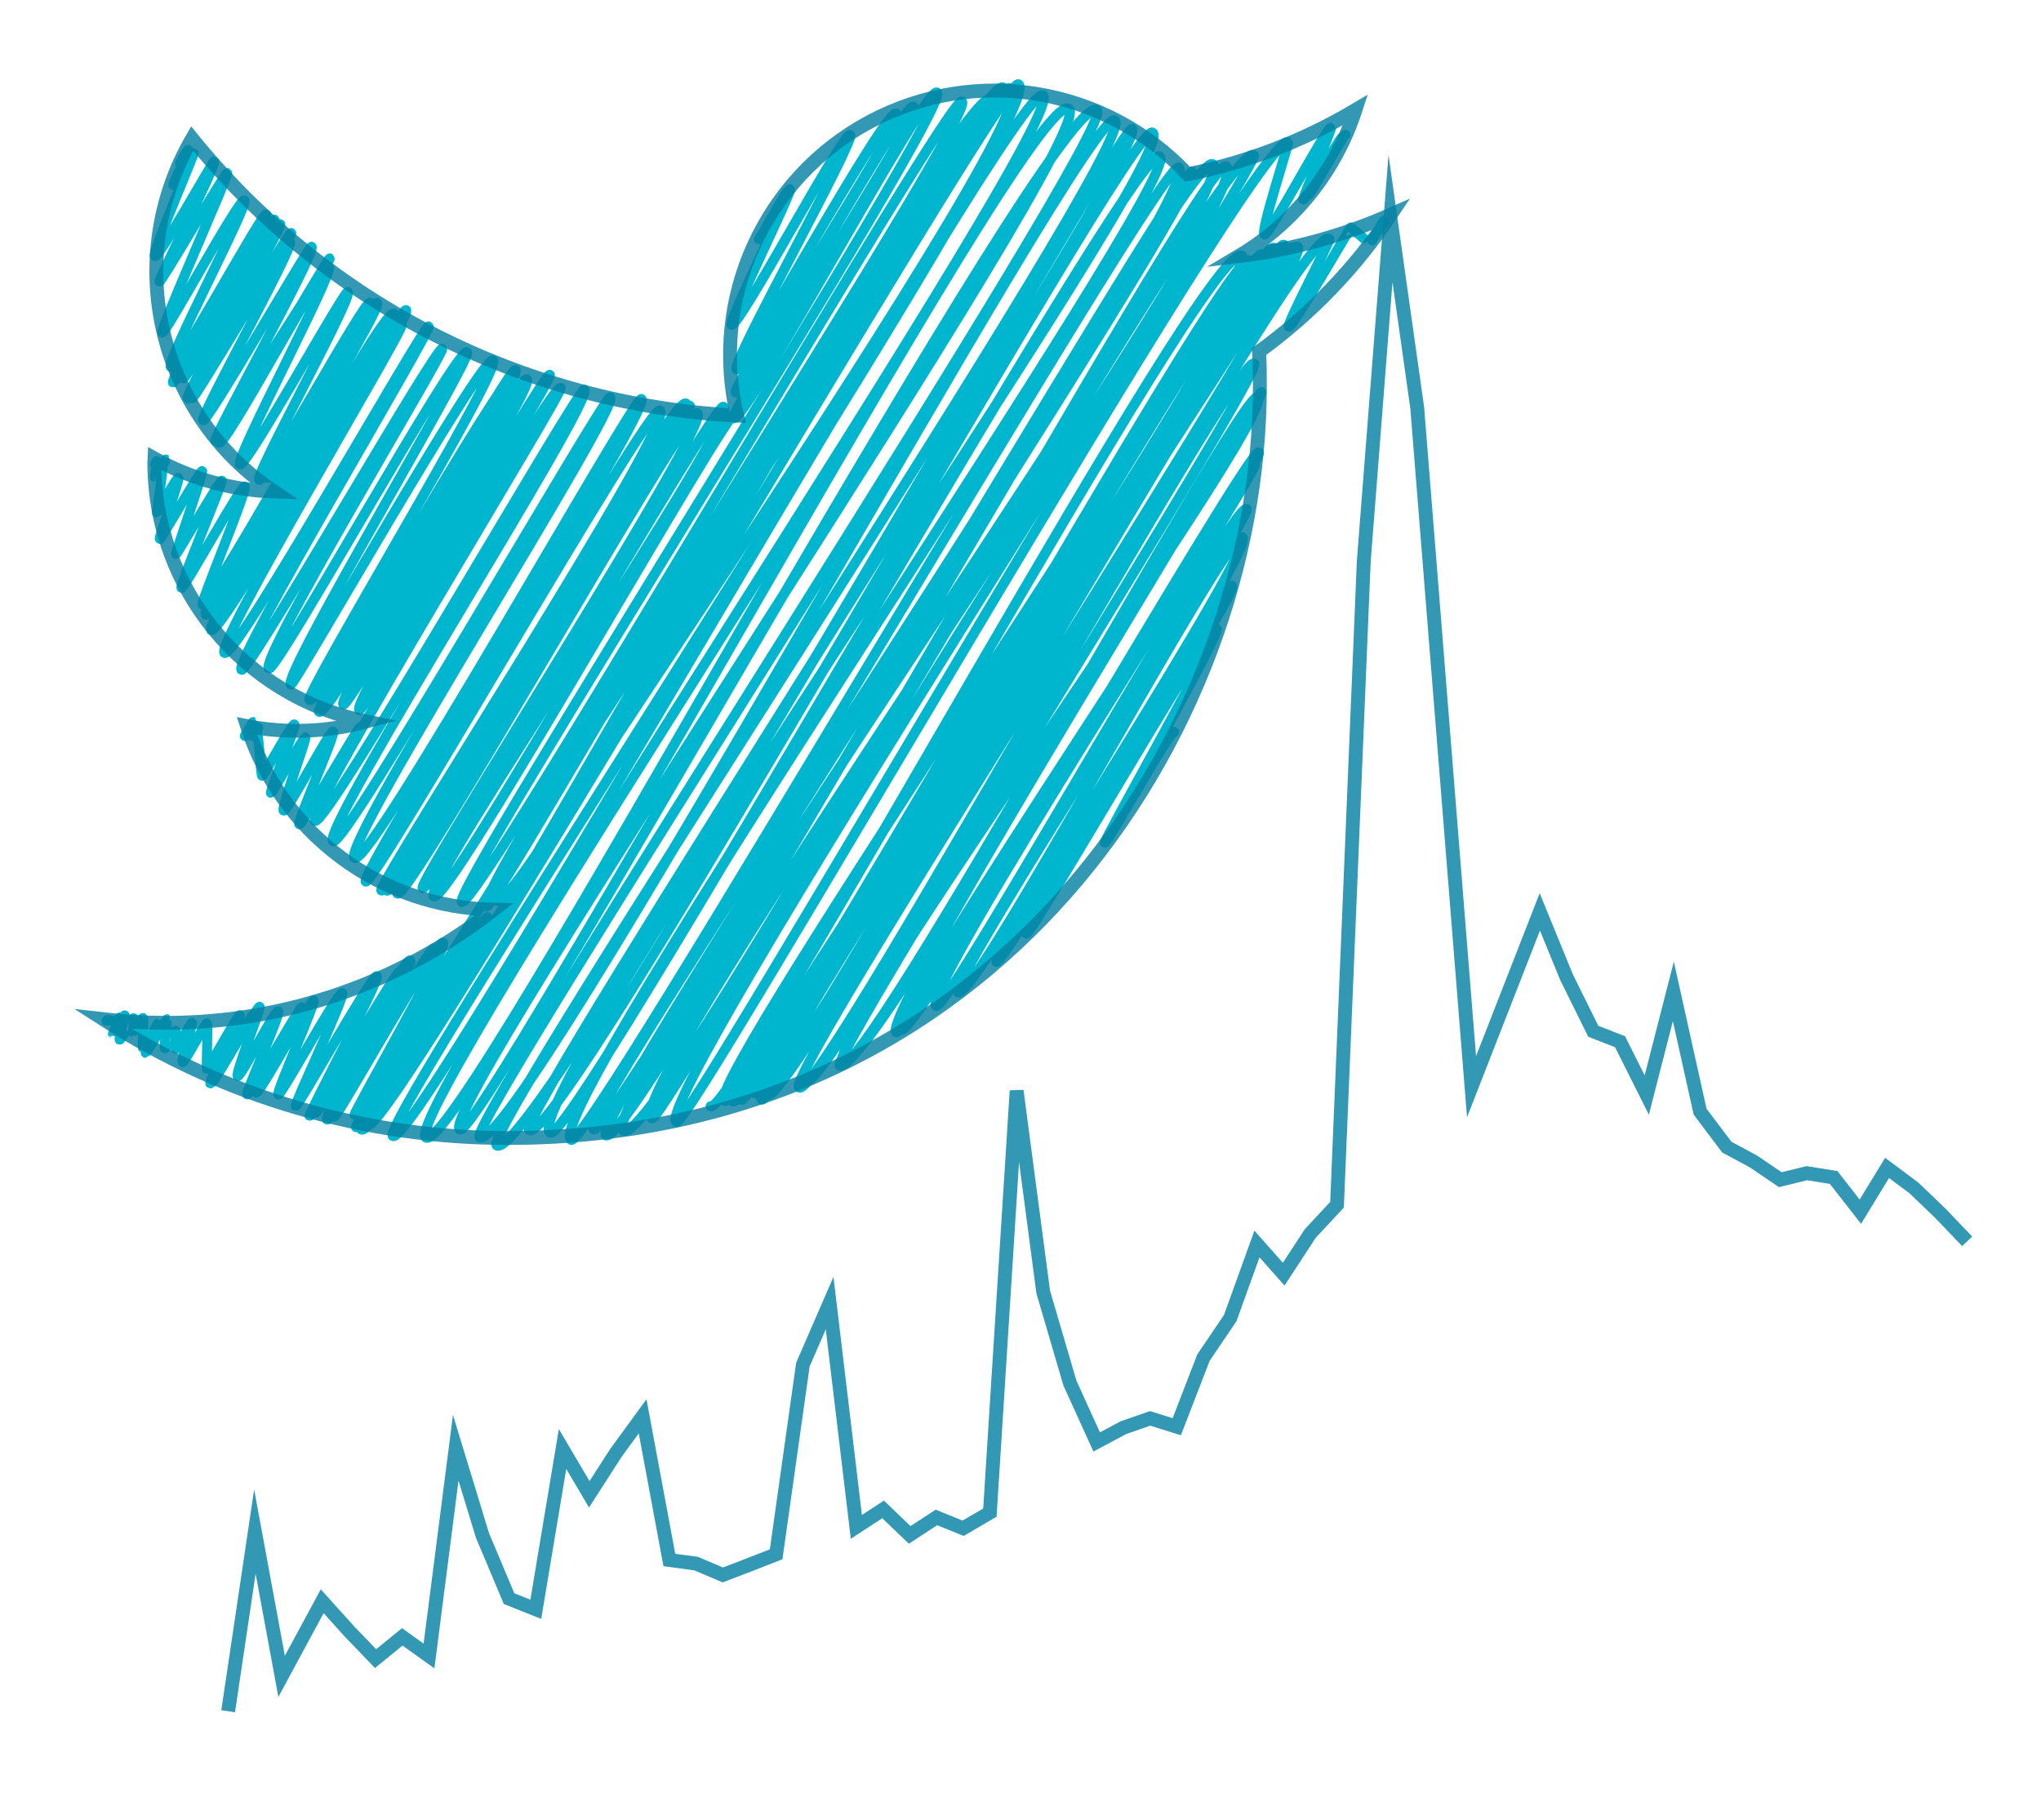
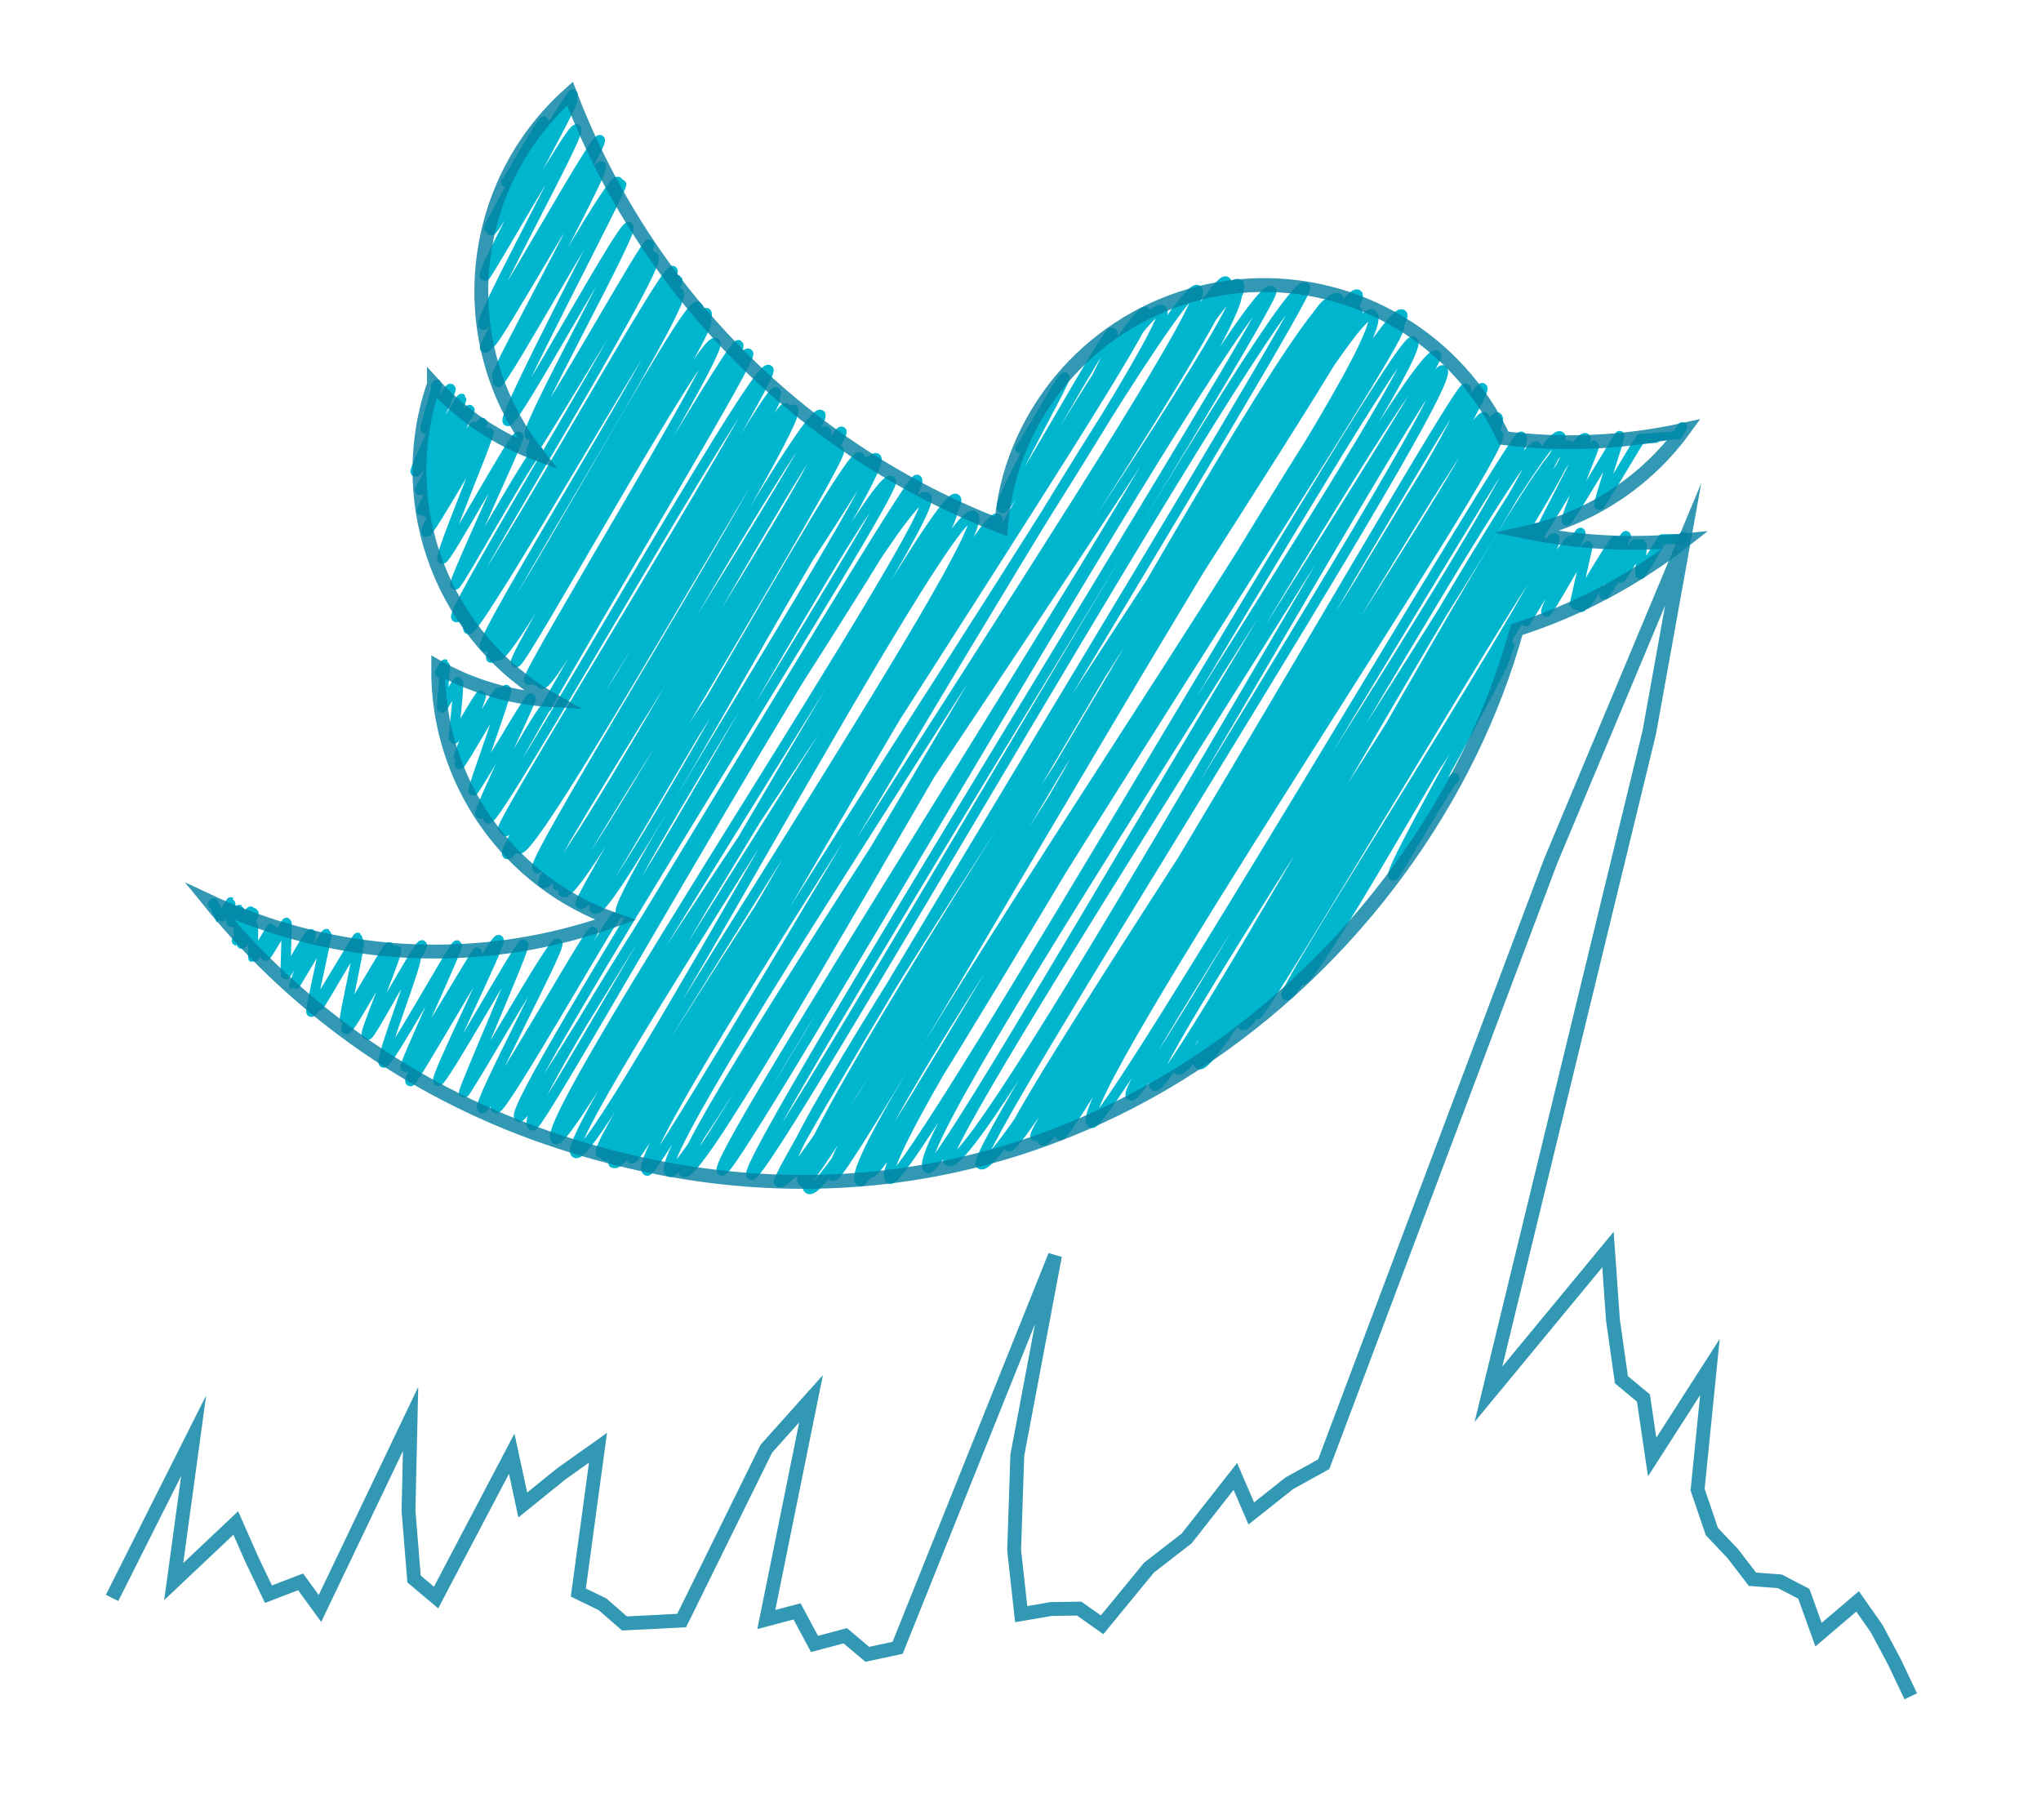
<svg xmlns="http://www.w3.org/2000/svg" id="Layer_1" data-name="Layer 1" viewBox="0 0 147.34 131.34">
  <defs>
    <style>.cls-1,.cls-2{fill:none;}.cls-1{stroke:#00b6cf;stroke-linecap:round;stroke-linejoin:round;stroke-width:0.72px;}.cls-2{stroke:#0681a2;stroke-miterlimit:10;opacity:0.82;}</style>
  </defs>
  <g id="path3611">
-     <path class="cls-1" d="M19.85,35.27c-.08-.06-5.06,8.47-5.23,8.37s3.29-8.37,3.05-8.52-4.4,7.44-4.57,7.32,3-7.65,2.91-7.74S12.78,40,12.71,40s2-5.95,1.88-6-3,5-3.06,4.9S13,34.57,12.88,34.5,11.38,37,11.33,37s.48-3.16.38-3.22-.14.3-.17.28.44-.88.43-.89-.78,1.27-.79,1.27.19-1.15.15-1.17l-.15.25" />
-     <path class="cls-1" d="M26,52.49c-.1-.07-4.22,7.15-4.4,7s2.66-6.56,2.45-6.69-3.35,5.85-3.57,5.71,1.68-5.21,1.56-5.28-2.35,4-2.48,4,1.85-4.84,1.69-4.94S19,56.09,18.92,56s-.25-2.85-.33-2.9-.07.17-.1.15.18-.75.15-.76-.42.71-.44.7.09-1.06.07-1.07l-.6,1" />
-     <path class="cls-1" d="M53.23,29.65c-.65-.4-20.85,35.71-21.91,35.05s22.24-34.5,20.9-35.34C51.57,29,31.29,64.59,30.51,64.1c-.5-.32,20.92-33.59,19.84-34.27C49.58,29.35,29.55,65,28.69,64.5c-.45-.28,21.72-34.83,21.11-35.21s-21.25,35.35-21.86,35c-1.2-.75,22.84-34.37,21.59-35.16s-20.88,35.82-22,35.14C27.11,64,48.89,30.41,47.64,29.63c-.8-.5-20.63,34.37-21.24,34S47.15,29.34,46.3,28.8c-.47-.29-19.55,33.84-20.7,33.13S44.91,29.22,44.05,28.68c-.36-.22-19.17,32.59-20,32.05-1.07-.67,19-32,18.13-32.6-.37-.23-18.63,31.63-19.44,31.12S40.79,28.16,40.48,28c-.63-.39-14.18,23.48-14.54,23.26-.75-.47,14.14-24,13.75-24.21S25.21,51.12,24.79,50.86c-.68-.43,14-23,13.25-23.48s-14.12,24.51-15,24C22.43,51,37.6,27.26,37.17,27c-.69-.43-14.36,23.71-14.69,23.5-.7-.43,15.26-23.47,14.74-23.8s-14,24.38-14.88,23.81c-.45-.28,14-24,13.25-24.49S21.21,49.57,21,49.42c-.77-.48,13.19-23.69,12.72-24C33,25,19.94,48.57,19.42,48.25c-.84-.52,12.76-22.91,12.5-23.07-.41-.26-14,23.5-14.48,23.17-.72-.45,13.8-24.6,13.5-24.79S17,47.63,16.21,47.13,29.3,23.63,29,23.45,16,45.91,15.25,45.48,30,22.79,29.31,22.38c-.39-.24-13.52,22.4-13.87,22.19-.66-.41,13.22-21.79,13-21.93-.83-.52-12.94,22.13-13.58,21.73s12.91-22.16,12.37-22.5S19.86,34.8,19.34,34.48s7.75-12.39,7.37-12.63-7.58,13-8,12.79,6.84-13.27,6.39-13.56c-.24-.14-7.34,12.72-7.78,12.44s6.88-14,6.42-14.24-7.46,13-7.93,12.68,8.14-13.19,8-13.31S16,32.07,15.55,31.81c-.23-.15,7.38-13.76,6.94-14-.17-.1-7.52,12.71-7.82,12.52s6.64-12.63,6.26-12.87c-.13-.09-6.9,11.4-7.06,11.3-.43-.27,7.39-11.8,7.15-11.94s-7.11,12.15-7.46,11.93,6.94-12.39,6.67-12.57-6.74,11.27-7,11.13c-.39-.24,6.82-11,6.55-11.17s-6.59,11.45-7,11.2c-.11-.07,7.2-11.4,7.06-11.48s-7.22,11.85-7.35,11.76C12.12,27.33,20,16.26,19.67,16s-6.78,11.58-7.1,11.38,6.91-11.73,6.64-11.9-6.47,11.29-6.88,11,5.66-11.75,5.31-12S11.93,24.16,11.72,24s4.82-11.42,4.69-11.51-4.78,7.92-4.9,7.84,4.18-8.51,3.93-8.66c-.08,0-4,7-4.26,6.82S14.09,11,14,11s-1.38,2.43-1.48,2.37,1.16-2.49,1.07-2.55-.57,1-.59.94" />
-     <path class="cls-1" d="M35.18,66.2c-.35-.22-8.95,15.49-9.48,15.16-.17-.11,8.69-14.55,8.51-14.66-.38-.24-8.1,14.09-8.61,13.77-.14-.09,6.84-12.14,6.38-12.42s-7.65,12.67-7.84,12.54c-.43-.26,7.55-11.92,7.19-12.14S24,81,23.61,80.81s6.44-11.23,6-11.49-6.46,11.2-6.85,11c-.12-.07,6.54-10,6.15-10.26-.24-.15-6.43,10.58-6.56,10.49s5.14-9.91,4.85-10.09-5.7,9.46-5.85,9.37,3.63-8,3.35-8.15S20.26,79.15,20.09,79s2.73-6.67,2.55-6.79-3.91,6.8-4.15,6.65,3.41-6.08,3.29-6.15S18,79.11,17.85,79s2.44-5.82,2.23-6-2.71,4.8-2.92,4.67,1.7-4.91,1.58-5-3.3,5.49-3.4,5.43,3-4.74,2.9-4.81-2.95,5-3.06,4.91,2.23-4.86,2.13-4.92S15,77.2,14.94,77.17s.09-3.26,0-3.32-1.64,2.89-1.76,2.82.75-2.82.68-2.85-1.08,1.94-1.17,1.88,0-1.29,0-1.3-.71,1.32-.79,1.27.19-2.09.17-2.1S10.57,76,10.52,76s1.28-2,1.25-2.07-1.16,2-1.22,1.95.91-2,.87-2-1.06,1.78-1.1,1.76.06-2.13,0-2.16-.66,1.1-.68,1.09,0-1.06,0-1.07-.94,1.57-1,1.55S9,73.32,9,73.29s-.84,1.37-.85,1.36.52-1.2.5-1.21-.19.32-.2.31l-.71-.13-.05.07" />
-     <path class="cls-1" d="M97.12,9.73c-.11-.08-2.57,4.5-2.74,4.39S97,10,96.88,9.93s-2.7,4.54-2.8,4.48,2.09-5.12,2-5.17c-.27-.17-4.49,7.88-4.8,7.68s1.79-6.6,1.72-6.65C91.06,9,49.71,81.56,48.83,81,46.77,79.72,91.25,11.66,90.51,11.2,88.32,9.83,47.9,81.26,47.06,80.73,44.4,79.07,91.2,13.68,88.51,12,86.93,11,47.61,83.24,45,81.61,42.6,80.1,90,13.4,87.55,11.85c-2-1.25-41.87,71.31-43.81,70.1C42.37,81.1,87.36,13.22,86.05,12.4c-.82-.51-41.93,69.91-43.2,69.12S87.27,13.43,85.1,12.08c-1.2-.76-42.65,71-43.87,70.2-2.58-1.61,44.47-69.72,42.49-71-1.82-1.13-42.39,71.51-44,70.48C36.89,80.05,85.53,11,83.2,9.57c-1.54-1-42.66,73.45-45,72-1.16-.73,45-71.36,43.52-72.28-.8-.49-43.23,75-45.86,73.39-1.38-.86,46.69-72.73,44.62-74C78.58,7.47,37.3,83.75,34.62,82.08,33.5,81.38,80.85,9,79.19,7.94c-2.81-1.76-44.52,74.5-46,73.59C31.26,80.31,79.6,9.39,77.15,7.85c-2.84-1.77-44,75.78-46.4,74.26C28.59,80.76,77.48,8.26,75.28,6.88,73.42,5.71,30.09,83.06,28.36,82,27.09,81.18,76,7.61,73.52,6.08c-1.1-.69-45.43,76.06-46.94,75.11C25.36,80.43,76,8.23,73,6.39S28,82.69,26.09,81.53C23.3,79.79,74,7.3,72.43,6.32,70.41,5.06,38,66.44,35.76,65,33.7,63.73,72.51,7.74,71.54,7.14c-2-1.28-35.81,58.68-36.43,58.3C33.8,64.62,70.7,8.1,69.44,7.32c-.91-.57-35,58.46-36.1,57.78-.93-.58,35.55-57.64,34.3-58.42-.83-.52-13.89,24-14.69,23.51-.51-.32,13.78-22,13-22.49S53.56,28.62,53.11,28.34,65.44,8.65,64.71,8.19,53.47,26.84,53.17,26.66c-.48-.3,8.66-16.63,8.2-16.92s-8.06,14-8.56,13.7c-.3-.18,4.42-9.66,4.22-9.78s-2.16,3.66-2.25,3.6" />
-     <path class="cls-1" d="M99.89,15.93s-1,1.69-1,1.67-1.34-1.16-1.37-1.18-4.26,7.3-4.48,7.17,3.06-6.27,2.93-6.35c-2.2-1.37-36.59,62.32-38.28,61.26-1.28-.79,37.42-59.81,36-60.7-1-.65-36.75,62.2-38.27,61.25C53.68,78,94.24,18.35,93.43,17.84,91.67,16.75,56,80,55,79.37,52.73,78,93.8,18.4,93.14,18c-1.36-.85-36.28,62.42-38.24,61.2-.85-.53,38.47-61.1,37.79-61.53-1.3-.81-35.82,62.73-38.25,61.22-1.57-1,39.36-59.83,37.53-61-1.68-1.05-37.56,62-38.43,61.5S93.1,19.6,91.09,18.35c-1.23-.77-36.48,62.24-38.22,61.15-.69-.43,39.57-59.3,37.32-60.71-1.56-1-36.21,61.73-37.9,60.67s38.92-60,37.37-61C87.3,17,52.83,80.81,51.3,79.85" />
-     <path class="cls-1" d="M84.76,52.83c-.27-.17-4.83,8.06-5,8s8.44-15.21,8.08-15.44c-.51-.32-13.43,22.21-13.75,22-.8-.5,15.56-24.68,14.84-25.12-.28-.18-16.47,27.47-17,27.16S90.76,39.45,89.69,38.78,70.39,72.4,69.16,71.63c-.88-.55,21.39-34.56,20.84-34.9-1-.59-21.6,36.39-22.42,35.88-1.32-.83,23.43-38.77,23-39.06C89.67,33,66.17,75,65.08,74.32S91.55,33.08,90.87,32.65,65.59,75.06,64.71,74.51c-1.43-.89,26.85-45.89,26.35-46.2S62.83,77.76,60.91,76.56c-1.75-1.09,31.51-46.84,29.86-47.88C89.67,28,62.51,78.1,60.62,76.92c-.81-.5,30.72-50.18,29.92-50.68-1.31-.82-30.75,52.87-32.4,51.84" />
+     <path class="cls-1" d="M38.85,32.55c-.34-.21-5.81,9.79-6,9.66s4.71-10.62,4.59-10.69c-.3-.19-5.25,9-5.51,8.82s3.48-9,3.35-9.13S31,38.53,30.77,38.39s4.25-7.75,4.05-7.87S31,37.13,30.78,37s3.6-6.11,3.46-6.2-3.74,6.12-3.81,6.08,3.23-6.47,3.07-6.57-3,5.18-3.18,5.08,3.81-5.67,3.58-5.81-3.19,5.23-3.25,5.2,2.74-5.93,2.67-6S30.19,34.16,30,34.06s2.68-5.85,2.53-6-1.73,3-1.82,2.93.89-3.19.85-3.22-.08.16-.1.15" />
+     <path class="cls-1" d="M39.51,51c-.31-.2-4.63,7.87-4.84,7.74s3.78-8.26,3.66-8.34-4.08,6.73-4.17,6.67,2.52-7.19,2.38-7.28-3.26,5.46-3.37,5.39,3.1-5.1,2.9-5.22-2.85,4.75-2.94,4.69,1.69-4.38,1.59-4.45-2,3.29-2,3.25.45-4.15.35-4.22-1.11,1.9-1.16,1.87.26-3.13.22-3.15l-.37.6" />
+     <path class="cls-1" d="M44.42,66.21C44.24,66.1,36.23,80.27,35.8,80s7.2-12.6,7-12.75-7.62,13-8,12.74,5.76-11.68,5.44-11.89S33.63,79,33.49,78.89,38,68.31,37.78,68.18s-5.85,10-6.15,9.84S36.29,68,36,67.84s-6.19,10.33-6.38,10.21c-.34-.21,5.09-9.13,4.83-9.3-.09,0-5,8.39-5.18,8.29s3.88-8.71,3.72-8.81-5,8.65-5.3,8.48,2.55-7.43,2.31-7.58-3.28,5.71-3.48,5.58,4.15-6.36,3.95-6.49-3.83,6.55-4,6.44,2.32-6,2.13-6.08S25.25,74.43,25,74.29s3.21-5.85,3.1-5.92S25,73.59,24.9,73.54s1.15-5.45,1-5.56S23.09,72.67,23,72.61s2.88-4.9,2.83-4.93-3.24,5.44-3.36,5.37,1.19-5.58,1.1-5.64-2.31,3.79-2.34,3.76,1.33-3.68,1.21-3.75-1.8,3-1.83,2.93.13-3.72.08-3.75S19.24,69.08,19.16,69s.49-2,.45-2-1.3,2.16-1.33,2.14,0-2.28,0-2.32-.78,1.34-.83,1.32.94-2.19.86-2.24-1.2,2-1.22,2,1.05-2.07,1-2.11-.86,1.43-.88,1.41.1-1.51.06-1.53-.56.94-.58.92.06-1.12.05-1.13-.3.52-.32.51.27-.84.25-.85-.74,1.22-.75,1.21-.46-1.11-.5-1.14l-.05.08" />
+     <path class="cls-1" d="M71.93,38.26c-.77-.49-26.61,46.18-28.23,45.17-.53-.33,29.39-45.35,28.29-46-1.41-.88-26.84,46.91-28.61,45.8-1-.62,28.53-44.95,26.9-46-1.81-1.13-27.19,46.91-28.72,46S70.25,37.62,68.73,36.67C68,36.2,41.06,82.1,40.55,81.78,39.12,80.89,70.37,36.85,69,36s-27.68,47-28.88,46.22c-1.6-1,28.14-45.47,26.74-46.34C65,34.71,39,81.62,38.44,81.25,36.63,80.11,67.36,35.34,66.2,34.62c-.55-.34-28,46.43-28.72,46-1.09-.68,27.57-45.44,26.84-45.9-1.26-.78-18.64,31.71-19.49,31.18-1-.64,19.45-32.19,18.43-32.83-1.21-.75-19.07,33.31-20.32,32.53s20.16-32,19.73-32.28c-1.19-.74-19.46,32-19.84,31.74C42.24,64.66,62.41,33.48,62,33.22c-.84-.53-18.51,32.34-19.73,31.58C41.7,64.46,63,33.58,62.06,33S43.1,66,41.9,65.25C41.52,65,61.07,32.86,60.57,32.54c-.7-.43-18.68,32.62-19.9,31.86C40.1,64,61.31,31.5,60.75,31.15s-20,33.11-20.48,32.78,20.47-32.1,19.34-32.8c-.84-.53-19.13,33.39-20.38,32.61-.71-.44,20.73-33.36,20-33.8-1.1-.68-19.79,33.15-20.45,32.73s19.44-32.5,18.47-33.11c-.46-.29-18.72,32.4-19.82,31.71C36.52,60.69,57.59,30,56.72,29.46,56.05,29,37.46,62.18,36.61,61.65c-.68-.43,19.68-32.54,19.33-32.76S37,60.29,36.51,60C35.82,59.54,56.82,28.84,56,28.31c-.61-.39-18.71,32.11-19.68,31.5-.38-.24,19.78-32.73,19.16-33.12-.92-.58-19.61,32.8-20.24,32.4-.8-.5,19.31-33.24,18.78-33.57C53.12,25,40,49.9,39.09,49.36c-.26-.16,14.68-23.24,14.2-23.54-.68-.43-13.64,23.91-14.57,23.32-.57-.35,15.16-23.87,14.58-24.24-.42-.26-14.74,24.43-15.12,24.19S52.34,25.18,51.64,24.75c-.89-.56-14,23.32-14.4,23.06S51.49,23.52,51,23.2,36.8,47.87,35.91,47.32,51.93,23.16,51,22.59c-.68-.42-15.14,25.16-15.55,24.9s15.46-25,14.91-25.36C49.53,21.6,35.88,47.22,35,46.69c-.63-.39,14.87-25,14-25.57-.38-.24-14.62,24.66-15.19,24.3S49,21.49,48.7,21.34c-.47-.29-14.27,24.3-14.93,23.88-.49-.3,15.5-24.76,15.14-25-.8-.49-14.69,25-15.34,24.55-.33-.21,15.31-25,15-25.22-.58-.36-14.79,25.55-15.64,25-.56-.35,15.08-25.51,14.25-26-.2-.12-8.67,14.22-8.83,14.12-.44-.27,9.07-14,8.71-14.21S38.8,32.11,38.57,32c-.4-.25,8.56-14.18,8.29-14.35S38.74,31.71,38.25,31.4s7.55-14.74,7.13-15-8.29,14.27-8.74,14,8.43-17,8.21-17.09c-.48-.31-8.57,14.48-8.91,14.27s8.94-14.29,8.68-14.46c-.55-.34-8.51,14.12-8.74,14S43.78,12.18,43.4,12s-7.71,12.92-8,12.75S43.31,12.48,43,12.26s-7.55,13.14-8,12.84c-.24-.15,8.69-14.76,8.31-15S35.35,23.75,34.9,23.46,42,9.55,41.62,9.33,35.15,20,35,19.93c-.4-.25,6.52-12.52,6.31-12.65s-5.6,9.5-5.85,9.35,6.26-9.58,5.88-9.81c-.13-.09-6,9.75-6.06,9.68s4.17-7.63,4-7.74-2.65,4.46-2.75,4.4" />
+     <path class="cls-1" d="M121.44,30.83s-.4.66-.41.65-2.52.23-2.59.19-2.89,4.86-3,4.79,1.53-4.95,1.48-5-3.69,6.21-3.83,6.12,2.07-5.38,2-5.42-3.89,6.55-4,6.46,3.6-6.86,3.38-7C113.07,30.79,88.06,77,86.65,76.1S114.6,33,113.2,32.14C111.41,31,86.75,78.26,85.05,77.2c-.84-.53,29-44.84,27.58-45.71-1.6-1-28,47.7-29.3,46.89S112.17,33,110.92,32.22,82.69,79.75,81.63,79.09s29.75-46.6,28.19-47.58c-.5-.31-30,50.15-31,49.55-1.94-1.21,30.42-49,29.32-49.7-1.84-1.15-30.8,51.09-31.61,50.58-1.93-1.2,33.42-50.66,31.55-51.83-.67-.41-30.66,52.52-32.21,51.55-1.3-.81,32.66-50.11,31.56-50.8-.68-.42-31,52.19-32.16,51.47s33-51.56,31.88-52.23S75.76,82.64,74.74,82c-.54-.34,33.19-53.46,32.27-54-.72-.45-33,55.51-34.21,54.75s34.92-53.52,33-54.71c-.61-.38-33.07,57.16-35,56-1.08-.68,34.8-56.41,33.34-57.32-1-.62-33.58,58.4-35.67,57.09C67.24,83,104.31,26,103.69,25.64,102.06,24.62,68.06,85,67,84.33,64.81,83,103.55,25.61,102,24.65,100.9,24,65.54,85.9,64.25,85.09,62.09,83.74,101.88,24.15,101,23.57c-1.35-.84-37,61.82-38.16,61.07-2.39-1.49,39.68-61.14,38.38-61.95-1.72-1.08-38.31,63.07-39.11,62.58-2.33-1.46,39.4-61,36.95-62.58C97,21.4,61.05,85.47,60.14,84.9,58.26,83.73,98.86,23.07,98,22.5,95.53,21,60.54,87.17,58.38,85.82,56,84.32,99.35,22.12,98,21.26c-1.84-1.15-38.81,64.85-40,64.08-2.28-1.42,39.24-63.42,38.6-63.82C94.05,20,59.35,86.15,57,84.71,55,83.42,96.57,22.4,95.84,21.94c-1.07-.67-37.53,64.69-39.61,63.39-.64-.41,38.62-64.18,38-64.59-1.75-1.09-39,64.72-40,64.07S92.43,21.41,91.79,21C90,19.87,53,85.07,52.11,84.5c-1.14-.72,39-62.2,37.12-63.39S50.62,84.93,49.71,84.36C47.56,83,91.36,21.72,89.42,20.51,87,19,51.17,85.72,49.37,84.6S90.21,21.38,88.5,20.31c-1.54-1-38.6,65.26-40.16,64.28C46.29,83.32,88.18,22,86.44,20.93S47.47,85,46.71,84.51c-2-1.23,38.79-61.13,37.18-62.13C81.48,20.87,46.4,84.13,45.6,83.64c-1.74-1.09,38.19-60.45,37.13-61.12-1.62-1-36.61,62.54-38.39,61.43-2.27-1.42,39-59.73,37.75-60.51-.79-.5-37,61-37.81,60.51S82.44,25.39,80.27,24c-.33-.21-7.49,13-7.93,12.68s4.71-9.33,4.52-9.45-3.09,5.21-3.21,5.13" />
+     <path class="cls-1" d="M105,56.16c-.18-.12-4.31,7.14-4.42,7.07-.5-.31,8.67-15.88,8.18-16.19s-14,24.22-14.8,23.7c-.38-.24,15.44-23.88,15-24.17s-14.63,24.25-15,24" />
+     <path class="cls-1" d="M121.53,38.74s-.11.18-.12.18-1.36,0-1.4,0-1.55,2.57-1.59,2.54.14-2.16.09-2.19-1.42,2.51-1.52,2.44.88-1.9.81-1.94-1.91,3.19-2,3.16,2.4-3.57,2.26-3.66-1.84,3-1.88,3,1.09-2.91,1-3-2.61,4.41-2.71,4.34,3-4.89,2.91-4.93-3.13,5.2-3.22,5.14,2.8-4.41,2.71-4.46-2.24,3.72-2.3,3.68,2.18-3.92,2.05-4-3,4.83-3,4.8,1-4.39,1-4.41c-.2-.13-2.82,4.82-3,4.74s2.6-5.64,2.48-5.72-3.94,6.52-4,6.46,3.5-5.75,3.29-5.88c-.58-.36-19.79,33.27-20.51,32.82-.52-.32,20.31-32.36,19.32-33-.6-.37-21.06,34.63-21.48,34.37-.87-.54,21.31-33.68,20.71-34.06C110.29,38.54,90.9,74.73,89.7,74s22.48-35.11,21.22-35.89c-.41-.26-22.75,38.61-23.74,38-.56-.36,24.38-36.37,23.07-37.18C109.74,38.59,88,77.7,86.56,76.82c-1.18-.74,24.93-37.32,23.73-38.07-.94-.58-22.57,37.39-23.14,37" />
  </g>
-   <polyline class="cls-2" points="16.47 123.52 18.4 110.55 20.33 121 23.26 115.58 25.18 117.71 27.11 119.72 29.04 118.15 30.97 119.53 32.9 104.5 34.83 110.83 36.75 115.39 38.68 116.16 40.61 104.59 42.54 107.86 44.47 104.86 46.39 102.23 48.32 112.6 50.25 112.86 52.18 113.68 54.11 112.94 56.03 112.19 57.96 98.5 59.89 94.06 61.82 110.21 63.75 108.95 65.67 110.79 67.6 109.53 69.53 110.31 71.46 109.18 73.39 78.73 75.31 93.26 77.24 99.84 79.17 104.08 81.1 103.05 83.03 102.38 84.95 102.98 86.88 97.99 88.81 95.14 90.74 89.79 92.67 91.97 94.59 89.03 96.52 86.96 98.45 40.52 100.38 15.77 102.31 29.44 106.23 78.44 111.16 65.82 113.09 70.54 115.02 74.44 116.95 75.19 118.88 79.04 120.8 71.56 122.73 80.24 124.66 82.8 126.59 83.84 128.52 85.15 130.44 84.68 132.37 84.99 134.3 87.46 136.23 84.3 138.16 85.74 140.08 87.58 142.01 89.6" />
-   <path id="path3611-2" data-name="path3611" class="cls-2" d="M36.65,82.14c35.1,0,54.3-29.08,54.3-54.3,0-.82,0-1.65-.06-2.46a38.75,38.75,0,0,0,9.52-9.89,38,38,0,0,1-11,3A19.15,19.15,0,0,0,97.85,7.94a38.26,38.26,0,0,1-12.12,4.64A19.09,19.09,0,0,0,53.21,30,54.19,54.19,0,0,1,13.87,10a19.11,19.11,0,0,0,5.91,25.48,19,19,0,0,1-8.64-2.39,1.93,1.93,0,0,0,0,.24A19.09,19.09,0,0,0,26.45,52.08a19.18,19.18,0,0,1-8.62.33A19.09,19.09,0,0,0,35.65,65.66,38.28,38.28,0,0,1,12,73.83a40.15,40.15,0,0,1-4.55-.26,54,54,0,0,0,29.25,8.57" />
+   <polyline class="cls-2" points="8.09 115.34 13.98 103.63 12.54 114.16 17.02 109.93 18.18 112.56 19.38 115.07 21.7 114.18 23.1 116.1 29.64 102.42 29.49 109.04 29.89 113.97 31.48 115.31 36.94 104.93 37.74 108.63 40.51 106.39 43.17 104.5 41.75 114.95 43.5 115.8 45.08 117.18 47.14 117.08 49.21 116.97 55.32 104.57 58.55 100.96 55.32 116.9 57.54 116.31 58.8 118.66 61.02 118.07 62.61 119.41 64.8 118.94 76.16 90.63 73.44 105.03 73.21 111.89 73.72 116.51 75.87 116.14 77.91 116.11 79.56 117.28 82.95 113.15 85.67 111.04 89.18 106.57 90.33 109.24 93.08 107.06 95.56 105.69 111.93 62.19 121.51 39.29 119.06 52.87 107.45 100.64 116.08 90.19 116.44 95.28 117.05 99.59 118.64 100.91 119.27 105.17 123.44 98.67 122.55 107.52 123.58 110.55 125.09 112.14 126.51 113.99 128.49 114.14 130.22 115.04 131.28 117.99 134.1 115.59 135.48 117.56 136.74 119.92 137.94 122.44" />
+   <path id="path3611-2" data-name="path3611" class="cls-2" d="M40.21,82.36c33.34,11,60.67-10.61,68.57-34.56.26-.79.5-1.57.72-2.36A38.81,38.81,0,0,0,121.63,39a38.18,38.18,0,0,1-11.35-.58,19.16,19.16,0,0,0,11.28-7.4,38.23,38.23,0,0,1-13,.6,19.09,19.09,0,0,0-35.44,2.06A18.62,18.62,0,0,0,72.27,38,54.16,54.16,0,0,1,41.15,6.76a19.09,19.09,0,0,0-2.37,26,19,19,0,0,1-7.46-5c0,.07-.05.15-.08.23a19.09,19.09,0,0,0,8.69,22.56,19,19,0,0,1-5-.94,18.13,18.13,0,0,1-3.3-1.45A19.1,19.1,0,0,0,44.42,66.4a38.27,38.27,0,0,1-25.07.34,37.39,37.39,0,0,1-4.24-1.68,54,54,0,0,0,25.1,17.3" />
</svg>
